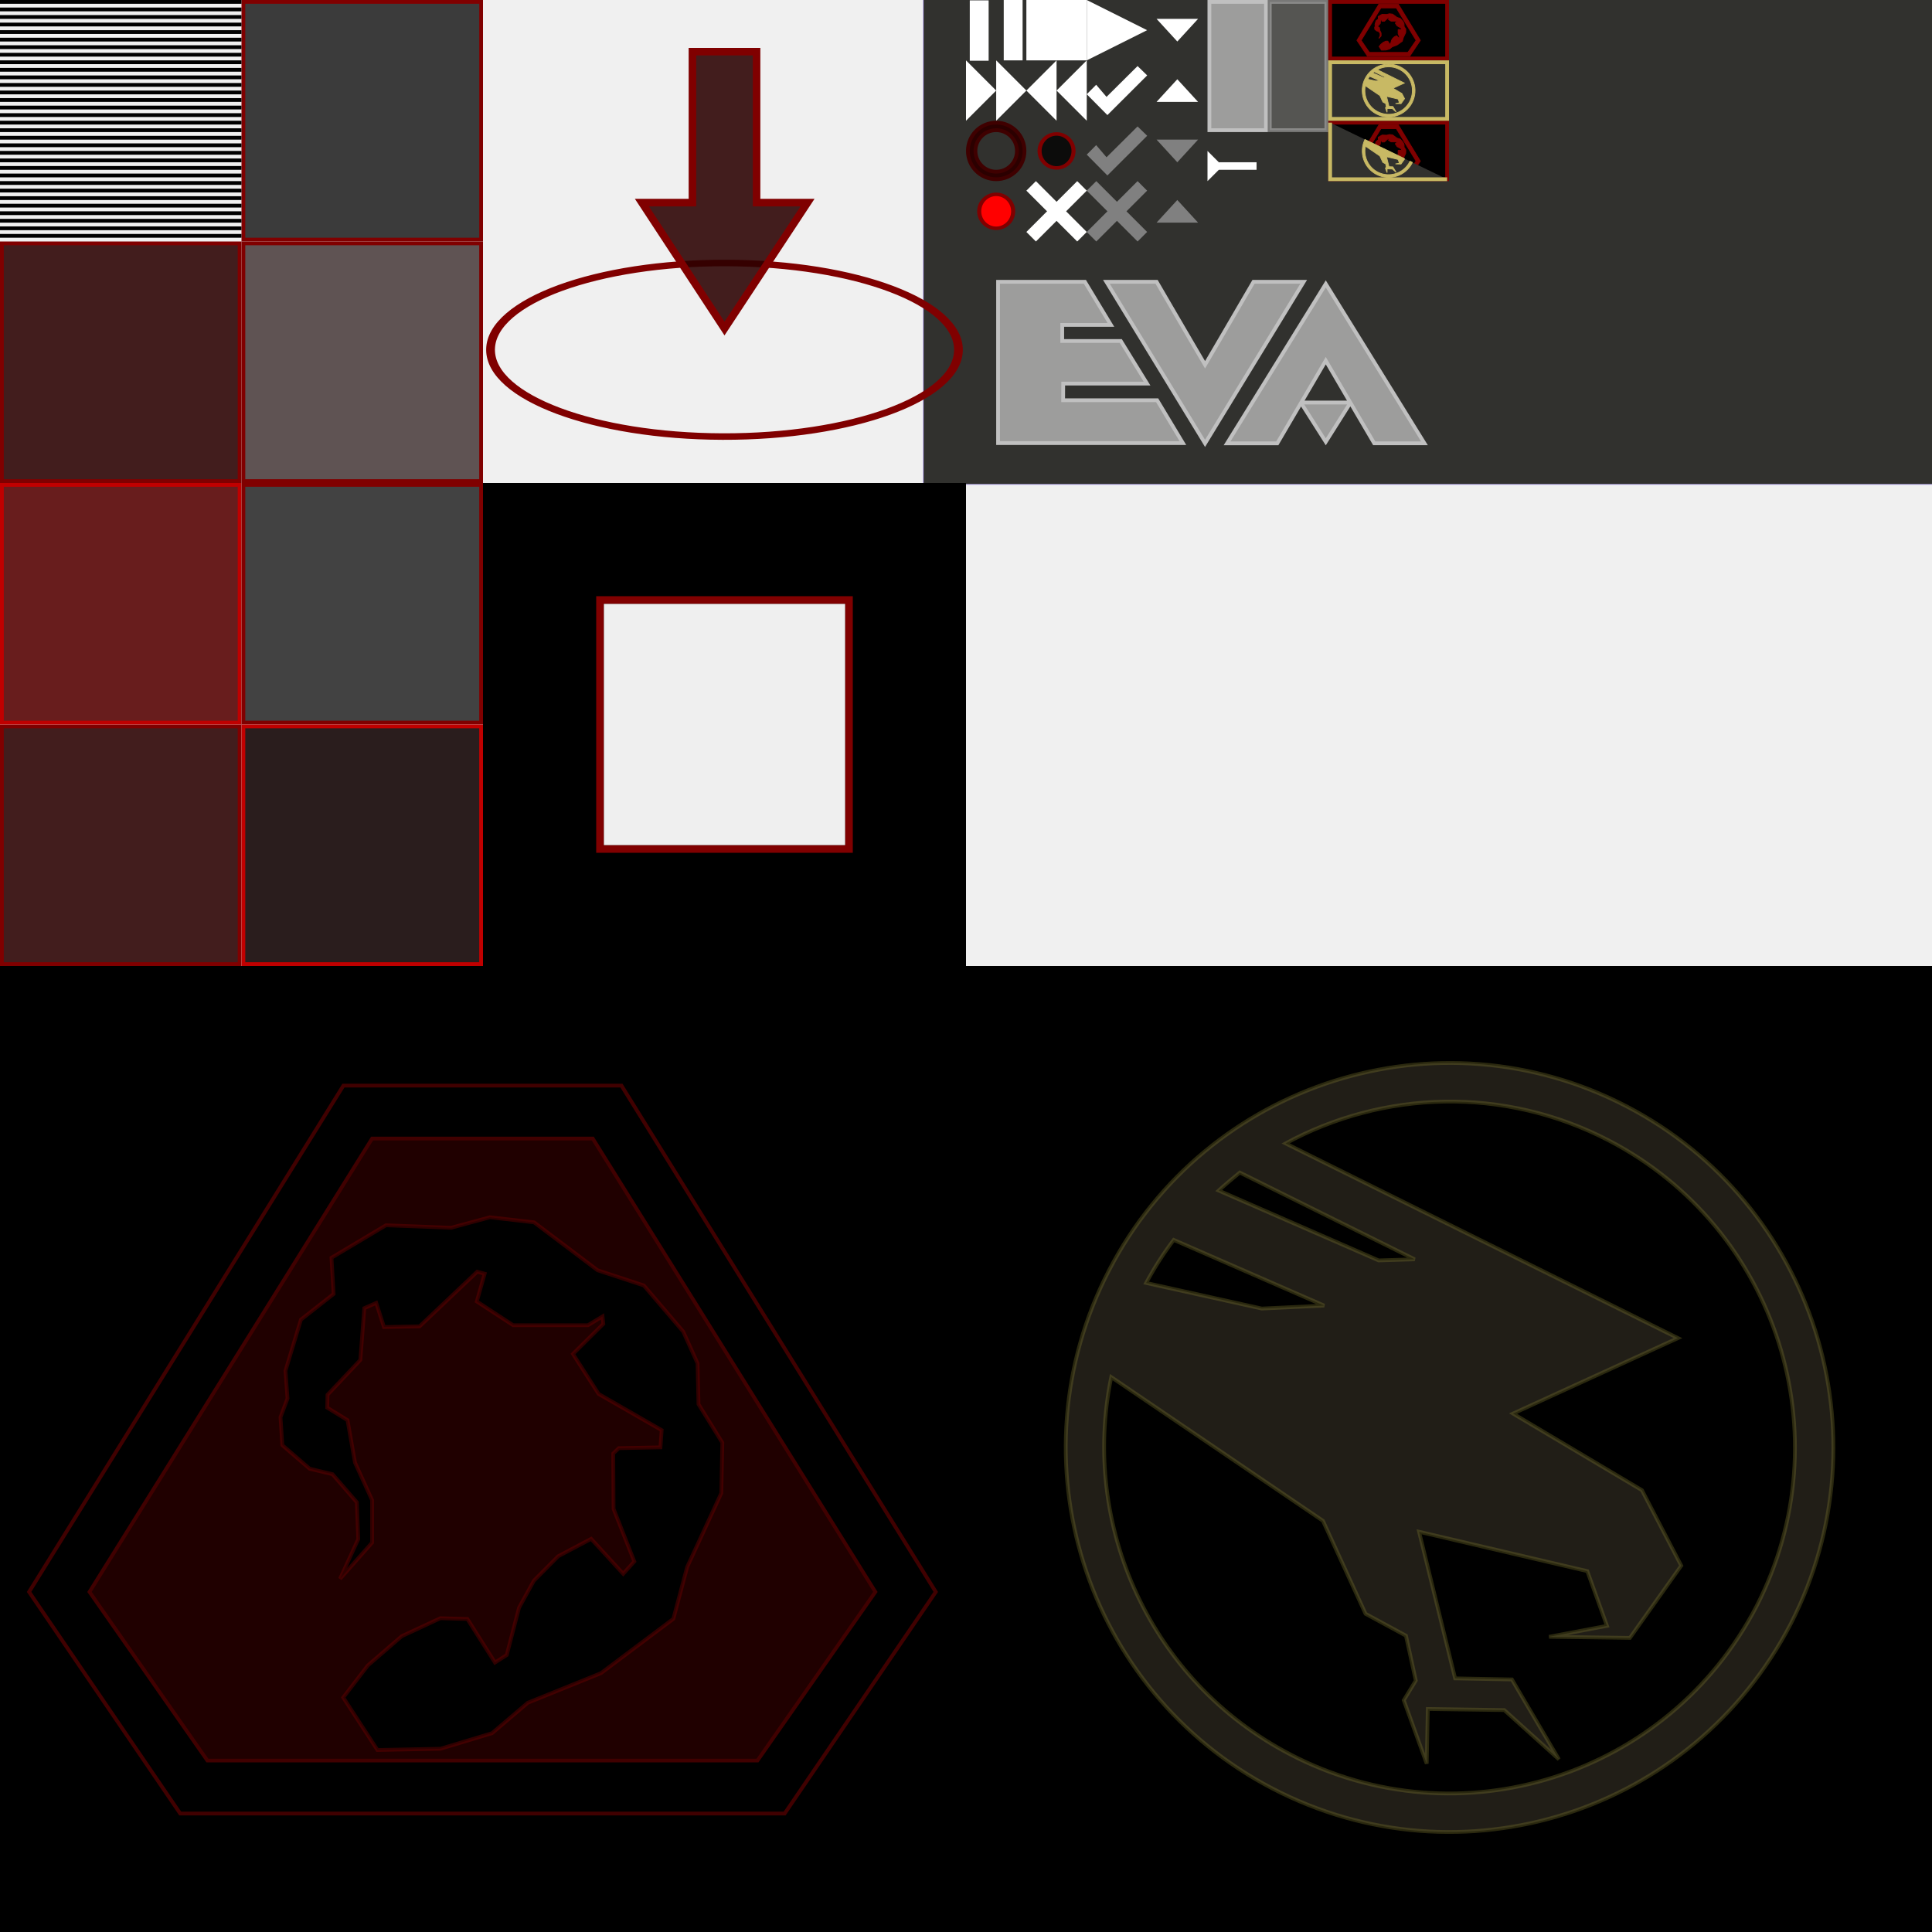
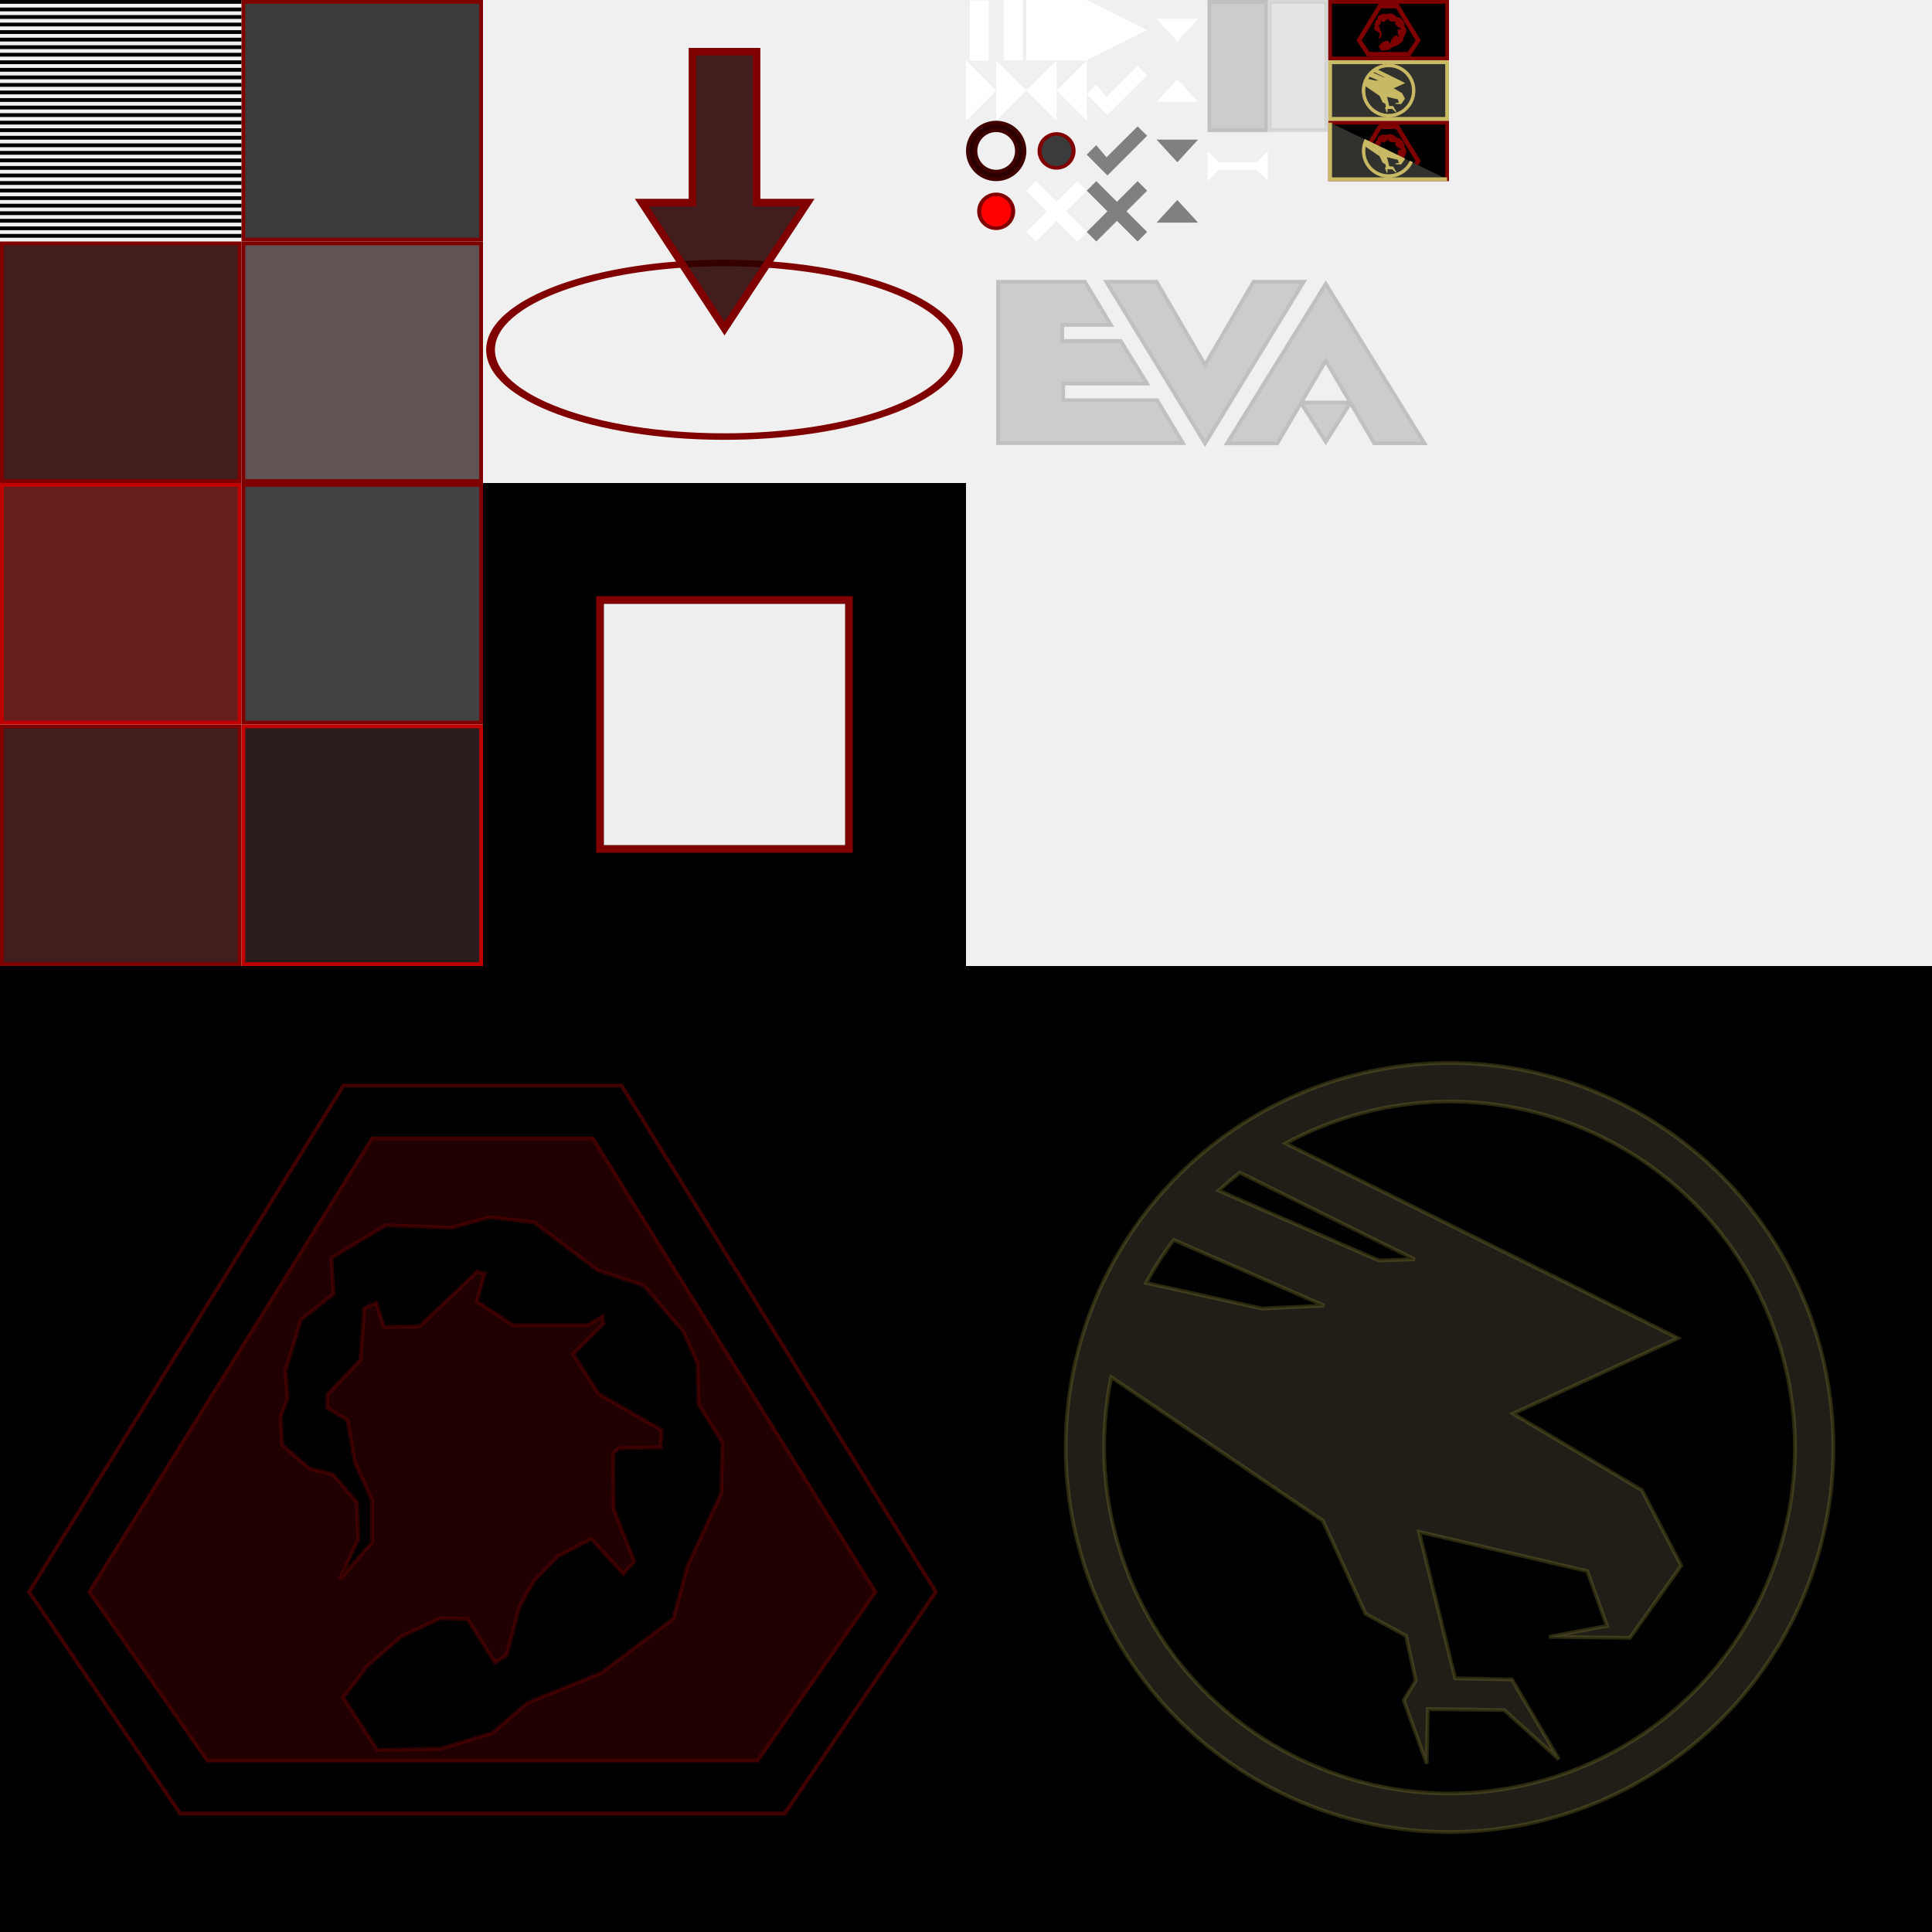
<svg xmlns="http://www.w3.org/2000/svg" width="512" height="512" id="svg2" version="1.1">
  <defs id="defs4">
    <marker style="overflow:visible;" id="Arrow1Lend" refX="0.0" refY="0.0" orient="auto">
      <path transform="scale(0.8) rotate(180) translate(12.5,0)" style="fill-rule:evenodd;stroke:#000000;stroke-width:1.0pt;marker-start:none;" d="M 0.0,0.0 L 5.0,-5.0 L -12.5,0.0 L 5.0,5.0 L 0.0,0.0 z " id="path4339" />
    </marker>
    <marker style="overflow:visible" id="TriangleOutL" refX="0.0" refY="0.0" orient="auto">
      <path transform="scale(0.8)" style="fill-rule:evenodd;stroke:#000000;stroke-width:1.0pt;marker-start:none" d="M 5.77,0.0 L -2.88,5.0 L -2.88,-5.0 L 5.77,0.0 z " id="path4479" />
    </marker>
  </defs>
  <g id="layer1" transform="translate(0,-540.3622)">
-     <rect style="fill:#31312e;fill-opacity:1;stroke:#c8b9ff;stroke-width:0.2;stroke-linecap:butt;stroke-linejoin:miter;stroke-miterlimit:4;stroke-opacity:1;stroke-dasharray:none;stroke-dashoffset:0" id="rect3946" width="275.133" height="150.941" x="244.659" y="-22.546" transform="translate(0,540.3622)" />
    <rect y="572.862" x="352.5" height="15" width="31" id="rect3912" style="fill:#000000;fill-opacity:1;stroke:#800000;stroke-width:1;stroke-opacity:1" />
    <path style="fill:#800000;fill-opacity:1;stroke:#800000;stroke-width:0.2;stroke-miterlimit:4;stroke-opacity:1;stroke-dasharray:none" d="m 365.47,584.7 0.459,-0.579 0.634,-0.53 0.721,-0.325 0.505,0.013 0.516,0.789 0.22,-0.136 0.23,-0.857 0.277,-0.487 0.456,-0.445 0.615,-0.314 0.599,0.633 0.208,-0.223 -0.387,-0.952 -0.007,-1.002 0.104,-0.096 0.778,-0.015 0.022,-0.311 -1.178,-0.656 -0.479,-0.723 0.567,-0.544 -0.015,-0.136 -0.272,0.159 -1.398,0 -0.679,-0.43 0.147,-0.502 -0.14,-0.036 -1.075,0.988 -0.666,0.013 -0.145,-0.437 -0.223,0.095 -0.074,0.937 -0.613,0.63 -0.006,0.233 0.379,0.226 0.14,0.769 0.319,0.678 0,0.769 -0.599,0.656 0.341,-0.719 -0.027,-0.667 -0.454,-0.508 -0.427,-0.099 -0.511,-0.427 -0.034,-0.505 0.131,-0.34 -0.038,-0.5 0.289,-0.925 0.611,-0.464 -0.04,-0.656 1.018,-0.588 1.218,0.045 0.723,-0.19 0.826,0.092 1.186,0.867 0.865,0.276 0.736,0.835 0.267,0.574 0.018,0.739 0.445,0.696 -0.019,0.912 -0.638,1.336 -0.259,0.939 -1.352,0.983 -1.368,0.536 -0.667,0.55 -0.964,0.282 -1.178,0.023 z" id="path3942" />
    <path id="path3944" style="fill:#800000;fill-opacity:1;stroke:#800000;stroke-width:0.2;stroke-miterlimit:4;stroke-opacity:1;stroke-dasharray:none" d="m 370.044,574.467 5.236,8.594 -2.184,3.196 -10.192,0 -2.184,-3.196 5.236,-8.594 z m 0.532,-1.005 -5.152,0 -5.824,9.599 2.8,4.201 11.2,0 2.8,-4.201 z" />
    <rect style="fill:#2b0000;fill-opacity:0.878;stroke:#800000;stroke-width:1;stroke-linecap:square;stroke-miterlimit:4;stroke-dasharray:none" id="rect3776-3" width="63" height="63" x="0.5" y="732.862" />
    <rect y="668.862" x="0.5" height="63" width="63" id="rect3759" style="fill:#560000;fill-opacity:0.878;stroke:#c00000;stroke-width:1;stroke-linecap:square;stroke-miterlimit:4;stroke-opacity:1;stroke-dasharray:none" />
    <rect y="668.862" x="64.5" height="63" width="63" id="rect2984-3" style="fill:#2b2b2b;fill-opacity:0.878;stroke:#800000;stroke-width:1;stroke-linecap:square;stroke-miterlimit:4;stroke-opacity:1;stroke-dasharray:none" />
    <rect y="732.862" x="64.5" height="63" width="63" id="rect3753" style="fill:#0f0000;fill-opacity:0.878;stroke:#c00000;stroke-width:1;stroke-linecap:square;stroke-miterlimit:4;stroke-opacity:1;stroke-dasharray:none" />
    <rect style="fill:#2b0000;fill-opacity:0.878;stroke:#800000;stroke-width:1;stroke-linecap:square;stroke-miterlimit:4;stroke-dasharray:none" id="rect3776" width="63" height="63" x="0.5" y="604.862" />
    <rect y="-603.862" x="64.5" height="63" width="63" id="rect2984" style="fill:#000000;fill-opacity:0.753;stroke:#800000;stroke-width:1;stroke-linecap:square;stroke-miterlimit:4;stroke-dasharray:none" transform="scale(1,-1)" />
    <rect transform="scale(1,-1)" style="fill:#302020;fill-opacity:0.753;stroke:#800000;stroke-width:1;stroke-linecap:square;stroke-miterlimit:4;stroke-dasharray:none" id="rect3007" width="63" height="63" x="64.5" y="-667.862" />
    <g id="g3052" transform="translate(-128,-256)">
      <path id="path5225" d="m 128.5,796.862 63.001,0" style="fill:none;stroke:#000000;stroke-width:1;stroke-linecap:square;stroke-linejoin:miter;stroke-miterlimit:4;stroke-opacity:1;stroke-dasharray:none" />
      <path style="fill:none;stroke:#000000;stroke-width:1;stroke-linecap:square;stroke-linejoin:miter;stroke-miterlimit:4;stroke-opacity:1;stroke-dasharray:none" d="m 128.5,798.862 63.001,0" id="path5229" />
      <path id="path5231" d="m 128.5,800.862 63.001,0" style="fill:none;stroke:#000000;stroke-width:1;stroke-linecap:square;stroke-linejoin:miter;stroke-miterlimit:4;stroke-opacity:1;stroke-dasharray:none" />
      <path style="fill:none;stroke:#000000;stroke-width:1;stroke-linecap:square;stroke-linejoin:miter;stroke-miterlimit:4;stroke-opacity:1;stroke-dasharray:none" d="m 128.5,802.862 63.001,0" id="path5233" />
      <path id="path5235" d="m 128.5,804.862 63.001,0" style="fill:none;stroke:#000000;stroke-width:1;stroke-linecap:square;stroke-linejoin:miter;stroke-miterlimit:4;stroke-opacity:1;stroke-dasharray:none" />
      <path style="fill:none;stroke:#000000;stroke-width:1;stroke-linecap:square;stroke-linejoin:miter;stroke-miterlimit:4;stroke-opacity:1;stroke-dasharray:none" d="m 128.5,806.862 63.001,0" id="path5237" />
      <path id="path5239" d="m 128.5,808.862 63.001,0" style="fill:none;stroke:#000000;stroke-width:1;stroke-linecap:square;stroke-linejoin:miter;stroke-miterlimit:4;stroke-opacity:1;stroke-dasharray:none" />
      <path style="fill:none;stroke:#000000;stroke-width:1;stroke-linecap:square;stroke-linejoin:miter;stroke-miterlimit:4;stroke-opacity:1;stroke-dasharray:none" d="m 128.5,810.862 63.001,0" id="path5241" />
      <path id="path5243" d="m 128.5,812.862 63.001,0" style="fill:none;stroke:#000000;stroke-width:1;stroke-linecap:square;stroke-linejoin:miter;stroke-miterlimit:4;stroke-opacity:1;stroke-dasharray:none" />
      <path style="fill:none;stroke:#000000;stroke-width:1;stroke-linecap:square;stroke-linejoin:miter;stroke-miterlimit:4;stroke-opacity:1;stroke-dasharray:none" d="m 128.5,814.862 63.001,0" id="path5245" />
      <path id="path5247" d="m 128.5,816.862 63.001,0" style="fill:none;stroke:#000000;stroke-width:1;stroke-linecap:square;stroke-linejoin:miter;stroke-miterlimit:4;stroke-opacity:1;stroke-dasharray:none" />
      <path style="fill:none;stroke:#000000;stroke-width:1;stroke-linecap:square;stroke-linejoin:miter;stroke-miterlimit:4;stroke-opacity:1;stroke-dasharray:none" d="m 128.5,818.862 63.001,0" id="path5249" />
      <path id="path5251" d="m 128.5,820.862 63.001,0" style="fill:none;stroke:#000000;stroke-width:1;stroke-linecap:square;stroke-linejoin:miter;stroke-miterlimit:4;stroke-opacity:1;stroke-dasharray:none" />
      <path style="fill:none;stroke:#000000;stroke-width:1;stroke-linecap:square;stroke-linejoin:miter;stroke-miterlimit:4;stroke-opacity:1;stroke-dasharray:none" d="m 128.5,822.862 63.001,0" id="path5253" />
      <path id="path5255" d="m 128.5,824.862 63.001,0" style="fill:none;stroke:#000000;stroke-width:1;stroke-linecap:square;stroke-linejoin:miter;stroke-miterlimit:4;stroke-opacity:1;stroke-dasharray:none" />
      <path style="fill:none;stroke:#000000;stroke-width:1;stroke-linecap:square;stroke-linejoin:miter;stroke-miterlimit:4;stroke-opacity:1;stroke-dasharray:none" d="m 128.5,826.862 63.001,0" id="path5257" />
      <path id="path5259" d="m 128.5,828.862 63.001,0" style="fill:none;stroke:#000000;stroke-width:1;stroke-linecap:square;stroke-linejoin:miter;stroke-miterlimit:4;stroke-opacity:1;stroke-dasharray:none" />
      <path style="fill:none;stroke:#000000;stroke-width:1;stroke-linecap:square;stroke-linejoin:miter;stroke-miterlimit:4;stroke-opacity:1;stroke-dasharray:none" d="m 128.5,830.862 63.001,0" id="path5261" />
      <path id="path5263" d="m 128.5,832.862 63.001,0" style="fill:none;stroke:#000000;stroke-width:1;stroke-linecap:square;stroke-linejoin:miter;stroke-miterlimit:4;stroke-opacity:1;stroke-dasharray:none" />
      <path style="fill:none;stroke:#000000;stroke-width:1;stroke-linecap:square;stroke-linejoin:miter;stroke-miterlimit:4;stroke-opacity:1;stroke-dasharray:none" d="m 128.5,834.862 63.001,0" id="path5265" />
      <path id="path5267" d="m 128.5,836.862 63.001,0" style="fill:none;stroke:#000000;stroke-width:1;stroke-linecap:square;stroke-linejoin:miter;stroke-miterlimit:4;stroke-opacity:1;stroke-dasharray:none" />
      <path style="fill:none;stroke:#000000;stroke-width:1;stroke-linecap:square;stroke-linejoin:miter;stroke-miterlimit:4;stroke-opacity:1;stroke-dasharray:none" d="m 128.5,838.862 63.001,0" id="path5269" />
      <path id="path5271" d="m 128.5,840.862 63.001,0" style="fill:none;stroke:#000000;stroke-width:1;stroke-linecap:square;stroke-linejoin:miter;stroke-miterlimit:4;stroke-opacity:1;stroke-dasharray:none" />
      <path style="fill:none;stroke:#000000;stroke-width:1;stroke-linecap:square;stroke-linejoin:miter;stroke-miterlimit:4;stroke-opacity:1;stroke-dasharray:none" d="m 128.5,842.862 63.001,0" id="path5273" />
      <path id="path5275" d="m 128.5,844.862 63.001,0" style="fill:none;stroke:#000000;stroke-width:1;stroke-linecap:square;stroke-linejoin:miter;stroke-miterlimit:4;stroke-opacity:1;stroke-dasharray:none" />
      <path style="fill:none;stroke:#000000;stroke-width:1;stroke-linecap:square;stroke-linejoin:miter;stroke-miterlimit:4;stroke-opacity:1;stroke-dasharray:none" d="m 128.5,846.862 63.001,0" id="path5277" />
      <path id="path5279" d="m 128.5,848.862 63.001,0" style="fill:none;stroke:#000000;stroke-width:1;stroke-linecap:square;stroke-linejoin:miter;stroke-miterlimit:4;stroke-opacity:1;stroke-dasharray:none" />
      <path style="fill:none;stroke:#000000;stroke-width:1;stroke-linecap:square;stroke-linejoin:miter;stroke-miterlimit:4;stroke-opacity:1;stroke-dasharray:none" d="m 128.5,850.862 63.001,0" id="path5281" />
      <path id="path5283" d="m 128.5,852.862 63.001,0" style="fill:none;stroke:#000000;stroke-width:1;stroke-linecap:square;stroke-linejoin:miter;stroke-miterlimit:4;stroke-opacity:1;stroke-dasharray:none" />
      <path style="fill:none;stroke:#000000;stroke-width:1;stroke-linecap:square;stroke-linejoin:miter;stroke-miterlimit:4;stroke-opacity:1;stroke-dasharray:none" d="m 128.5,854.862 63.001,0" id="path5285" />
      <path id="path5287" d="m 128.5,856.862 63.001,0" style="fill:none;stroke:#000000;stroke-width:1;stroke-linecap:square;stroke-linejoin:miter;stroke-miterlimit:4;stroke-opacity:1;stroke-dasharray:none" />
      <path style="fill:none;stroke:#000000;stroke-width:1;stroke-linecap:square;stroke-linejoin:miter;stroke-miterlimit:4;stroke-opacity:1;stroke-dasharray:none" d="m 128.5,858.862 63.001,0" id="path5289" />
    </g>
    <g transform="translate(128,-256)" id="layer1-9">
      <rect y="940.362" x="16" height="96" width="96" id="rect2987" style="fill:#000080;fill-opacity:0.004;stroke:#000000;stroke-width:32;stroke-linecap:square;stroke-miterlimit:4;stroke-dasharray:none" />
      <rect y="955.362" x="31" height="66" width="66" id="rect3776-4" style="fill:none;stroke:#800000;stroke-width:2;stroke-linecap:square;stroke-miterlimit:4;stroke-dasharray:none" />
    </g>
    <g id="g3280" transform="translate(0,-256)" style="display:none">
      <text id="text3048" y="893.862" x="4" style="font-size:8px;font-style:normal;font-weight:normal;line-height:125%;letter-spacing:0px;word-spacing:0px;fill:#ffffff;fill-opacity:1;stroke:none;font-family:Sans" xml:space="preserve">
        <tspan y="893.862" x="4" id="tspan3050">panel-darkred</tspan>
      </text>
      <text xml:space="preserve" style="font-size:8px;font-style:normal;font-weight:normal;line-height:125%;letter-spacing:0px;word-spacing:0px;fill:#ffffff;fill-opacity:1;stroke:none;font-family:Sans" x="74.2" y="893.862" id="text3086">
        <tspan id="tspan3088" x="74.2" y="893.862">panel-gray</tspan>
      </text>
      <text id="text3090" y="831.862" x="74.2" style="font-size:8px;font-style:normal;font-weight:normal;line-height:125%;letter-spacing:0px;word-spacing:0px;fill:#ffffff;fill-opacity:1;stroke:none;font-family:Sans" xml:space="preserve">
        <tspan y="831.862" x="74.2" id="tspan3092">panel-black</tspan>
      </text>
      <text xml:space="preserve" style="font-size:8px;font-style:normal;font-weight:normal;line-height:125%;letter-spacing:0px;word-spacing:0px;fill:#800000;fill-opacity:1;stroke:none;font-family:Sans" x="3.273" y="831.862" id="text3094">
        <tspan id="tspan3096" x="3.273" y="831.862">panel-scanline</tspan>
      </text>
      <text id="text3098" y="959.862" x="6.2" style="font-size:8px;font-style:normal;font-weight:normal;line-height:125%;letter-spacing:0px;word-spacing:0px;fill:#ffffff;fill-opacity:1;stroke:none;font-family:Sans" xml:space="preserve">
        <tspan y="959.862" x="6.2" id="tspan3100">button-hover</tspan>
      </text>
      <text xml:space="preserve" style="font-size:8px;font-style:normal;font-weight:normal;line-height:125%;letter-spacing:0px;word-spacing:0px;fill:#ffffff;fill-opacity:1;stroke:none;font-family:Sans" x="18.2" y="1023.862" id="text3102">
        <tspan id="tspan3104" x="18.2" y="1023.862">button</tspan>
      </text>
      <text xml:space="preserve" style="font-size:8px;font-style:normal;font-weight:normal;line-height:125%;letter-spacing:0px;word-spacing:0px;fill:#ffffff;fill-opacity:1;stroke:none;font-family:Sans" x="64.2" y="959.862" id="text3106">
        <tspan id="tspan3108" x="64.2" y="959.862">button-disabled</tspan>
      </text>
      <text id="text3110" y="1023.862" x="65.5" style="font-size:8px;font-style:normal;font-weight:normal;line-height:125%;letter-spacing:0px;word-spacing:0px;fill:#ffffff;fill-opacity:1;stroke:none;font-family:Sans" xml:space="preserve">
        <tspan y="1023.862" x="65.5" id="tspan3112">button-pressed</tspan>
      </text>
      <text xml:space="preserve" style="font-size:8px;font-style:normal;font-weight:normal;line-height:125%;letter-spacing:0px;word-spacing:0px;fill:#000000;fill-opacity:1;stroke:none;font-family:Sans" x="160.6" y="989.862" id="text3159">
        <tspan id="tspan3161" x="160.6" y="989.862">shellmapborder</tspan>
      </text>
    </g>
    <rect style="fill:#000000;fill-opacity:1;stroke:#000000;stroke-width:1;stroke-linecap:butt;stroke-miterlimit:4;stroke-opacity:1;stroke-dasharray:none;stroke-dashoffset:0" id="rect4028" width="511" height="255" x="0.5" y="796.862" />
    <path style="fill:#800000;fill-opacity:0.251;stroke:#000000;stroke-width:1;stroke-opacity:1" d="m 157.084,842.1 74.888,120.133 -31.237,44.682 -145.771,0 -31.237,-44.682 74.888,-120.133 z" id="path3068" />
    <path style="fill-opacity:1;stroke:#800000;stroke-width:1;stroke-opacity:0.361;stroke-miterlimit:4;stroke-dasharray:none" d="m 90.962,990.221 6.513,-8.486 8.998,-7.767 10.23,-4.761 7.156,0.196 7.314,11.548 3.115,-1.986 3.264,-12.547 3.924,-7.134 6.466,-6.51 8.717,-4.6 8.495,9.27 2.946,-3.271 -5.495,-13.946 -0.089,-14.675 1.473,-1.411 11.041,-0.214 0.318,-4.558 -16.707,-9.601 -6.796,-10.595 8.043,-7.963 -0.214,-1.986 -3.864,2.334 -19.822,0 -9.628,-6.291 2.079,-7.357 -1.984,-0.528 -15.252,14.467 -9.445,0.197 -2.053,-6.398 -3.162,1.395 -1.053,13.728 -8.697,9.224 -0.079,3.414 5.38,3.311 1.982,11.257 4.531,9.933 0,11.257 -8.495,9.601 4.831,-10.525 -0.383,-9.768 -6.444,-7.438 -6.05,-1.444 -7.245,-6.25 -0.483,-7.397 1.858,-4.984 -0.545,-7.33 4.102,-13.551 8.661,-6.799 -0.566,-9.601 14.442,-8.608 17.274,0.662 10.261,-2.786 11.71,1.348 16.825,12.695 12.265,4.037 10.443,12.234 3.792,8.407 0.249,10.822 6.313,10.19 -0.266,13.36 -9.044,19.571 -3.667,13.752 -19.179,14.397 -19.402,7.849 -9.462,8.06 -13.669,4.127 -16.707,0.331 z" id="path3093" />
    <path id="path5446" style="fill:#000000;fill-opacity:1;stroke:#800000;stroke-width:1;stroke-opacity:0.502" d="m 157.084,842.1 74.888,120.133 -31.237,44.682 -145.771,0 -31.237,-44.682 74.888,-120.133 z m 7.609,-14.047 -73.687,0 -83.298,134.18 40.047,58.729 160.188,0 40.047,-58.729 z" />
    <path id="path6111" style="fill:#c8b98d;fill-opacity:0.165;fill-rule:evenodd;stroke:#807c30;stroke-width:1px;stroke-linecap:butt;stroke-linejoin:miter;stroke-opacity:0.329" d="m 350.92,886.359 -16.538,0.783 -30.641,-6.786 c 2.178,-4.042 4.618,-7.855 7.314,-11.405 z m 23.992,-12.265 -9.553,0.29 -42.393,-18.518 c 1.827,-1.652 3.715,-3.223 5.59,-4.766 z m -32.926,131.225 C 304.773,985.96 286.403,944.578 294.491,905.31 l 56.103,38.083 11.29,24.646 10.711,5.799 2.605,11.888 -3.184,5.219 6.079,16.817 0.289,-14.498 20.265,0.29 14.475,13.048 -12.448,-21.166 -15.054,-0.29 -9.553,-38.853 44.583,10.438 5.211,14.498 -15.343,2.9 21.423,0.29 13.606,-19.137 -10.422,-20.007 -34.161,-20.297 43.714,-20.007 -103.981,-51.594 c 25.758,-13.991 57.728,-15.298 85.666,-0.764 44.66,23.233 62.215,78.218 39.169,123.352 -23.433,45.188 -78.689,62.692 -123.549,39.355 z m -4.699,9.061 c -49.856,-25.936 -69.28,-87.442 -43.384,-137.376 25.896,-49.934 87.305,-69.388 137.162,-43.452 49.634,25.821 69.145,86.93 43.531,137.09 -26.043,50.22 -87.453,69.674 -137.309,43.738 z" />
    <g transform="translate(128,-382.3057)" id="layer1-36">
      <path transform="matrix(1.995402,0,0,1.480459,-42.18389,874.7715)" d="M 22.144,94.834 C 22.288,86.254 36.316,79.357 53.475,79.429 70.635,79.501 84.429,86.515 84.285,95.095 84.141,103.675 70.113,110.572 52.953,110.499 35.896,110.428 22.143,103.494 22.143,94.964" id="path2985" style="fill:none;stroke:#800000;stroke-width:1.164;stroke-linecap:round;stroke-miterlimit:4;stroke-opacity:1;stroke-dasharray:none" />
      <path id="rect4963" d="m 55.5,936.362 17,0 0,40 13.5,0 -22,33.375 -21.894,-33.375 13.394,0 z" style="fill:#2b0000;fill-opacity:0.878;stroke:#800000;stroke-width:2;stroke-linecap:round;stroke-miterlimit:4;stroke-opacity:1" />
    </g>
    <rect style="fill:#ffffff;fill-opacity:1;stroke:none" id="rect3316" width="5" height="16" x="257" y="540.46" />
    <rect style="fill:#ffffff;fill-opacity:1;stroke:none" id="rect4100" width="5" height="16" x="266" y="540.362" />
    <rect y="540.362" x="272" height="16" width="16" id="rect4110" style="fill:#ffffff;fill-opacity:1;stroke:none" />
    <path style="fill:#ffffff;fill-opacity:1;stroke:none" d="m 288,540.362 16,8 0,0 -16,8 z" id="rect4114" />
    <path id="path4119" d="m 256,556.362 8,8 0,0 -8,8 z" style="fill:#ffffff;fill-opacity:1;stroke:none" />
    <path style="fill:#ffffff;fill-opacity:1;stroke:none" d="m 264,556.362 8,8 0,0 -8,8 z" id="path4121" />
    <path style="fill:#ffffff;fill-opacity:1;stroke:none" d="m 288,556.362 -8,8 0,0 8,8 z" id="path4131" />
    <path id="path4133" d="m 280,556.362 -8,8 0,0 8,8 z" style="fill:#ffffff;fill-opacity:1;stroke:none" />
    <path style="fill:#2b0000;fill-opacity:1;stroke:#3f0000;stroke-width:1;stroke-linecap:butt;stroke-miterlimit:4;stroke-opacity:1;stroke-dasharray:none;stroke-dashoffset:0" d="M 264 32.5 C 259.858 32.499 256.501 35.858 256.5 40 C 256.499 44.142 259.858 47.499 264 47.5 C 268.142 47.501 271.499 44.142 271.5 40 C 271.5 35.858 268.142 32.501 264 32.5 z M 264 34.5 C 267.037 34.5 269.5 36.963 269.5 40 C 269.5 43.038 267.038 45.5 264 45.5 C 260.962 45.5 258.5 43.038 258.5 40 C 258.5 36.962 260.962 34.5 264 34.5 z " transform="translate(0,540.3622)" id="path4279" />
    <path transform="matrix(0.9020343,0,0,0.7731723,22.75002,541.2837)" d="m 290.177,50.544 c -4e-4,3.214 -2.234,5.82 -4.989,5.819 -2.755,-4.77e-4 -4.988,-2.607 -4.988,-5.821 4e-4,-3.214 2.234,-5.82 4.989,-5.819 2.755,4.76e-4 4.988,2.606 4.988,5.82" id="path4289" style="fill:#000000;fill-opacity:0.753;stroke:#800000;stroke-width:1.197;stroke-linecap:butt;stroke-miterlimit:4;stroke-opacity:1;stroke-dasharray:none;stroke-dashoffset:0" />
    <path style="fill:#ffffff;fill-opacity:1;stroke:none" d="m 301.468,557.867 2.547,2.475 -10.544,10.52 -5.471,-5.524 2.498,-2.514 2.741,3.215 z" id="rect4408" />
    <path id="path4413" d="m 301.468,573.867 2.547,2.475 -10.544,10.52 -5.471,-5.524 2.498,-2.514 2.741,3.215 z" style="fill:#808080;fill-opacity:1;stroke:none" />
    <path id="path4415" d="m 306.5,545.362 5.5,6 0,0 5.5,-6 z" style="fill:#ffffff;fill-opacity:1;stroke:none" />
    <path style="fill:#ffffff;fill-opacity:1;stroke:none" d="m 306.5,567.362 5.5,-6 0,0 5.5,6 z" id="path4421" />
    <path id="path4425" d="m 306.5,577.362 5.5,6 0,0 5.5,-6 z" style="fill:#808080;fill-opacity:1;stroke:none" />
    <path id="path4429" d="m 306.5,599.362 5.5,-6 0,0 5.5,6 z" style="fill:#808080;fill-opacity:1;stroke:none" />
    <path style="fill:#c0c0c0;fill-opacity:0.753;stroke:#c0c0c0;stroke-width:1;stroke-linecap:round;stroke-linejoin:miter;stroke-miterlimit:4;stroke-opacity:1;stroke-dashoffset:0" d="m 264.5,615.035 23,0 6.908,11.434 -12.908,-1.6e-4 0,4.261 15.518,0 6.962,11.291 -22.217,0 -0.02,4.407 24.911,0 6.828,11.357 -48.982,-2e-5 z" id="rect3142" />
    <path style="fill:#c0c0c0;fill-opacity:0.753;stroke:#c0c0c0;stroke-width:1;stroke-linecap:round;stroke-linejoin:miter;stroke-miterlimit:4;stroke-opacity:1;stroke-dashoffset:0" d="m 293.2,615.035 13.3,0 8.932,15.316 3.918,6.684 3.84,-6.551 9.01,-15.449 13.3,0 -26.15,42.827 z" id="path3931" />
    <path style="fill:#c0c0c0;fill-opacity:0.753;stroke:#c0c0c0;stroke-width:1;stroke-linecap:round;stroke-linejoin:miter;stroke-miterlimit:4;stroke-opacity:1;stroke-dashoffset:0" d="m 351.344,615.597 -26.156,42.251 13.312,0 6.281,-10.719 6.562,10.318 6.531,-10.35 6.312,10.75 13.312,0 z m 0,20.344 6.5,11.094 -13,0 z" id="path3963" />
    <path style="fill:#ff0000;fill-opacity:1;stroke:#800000;stroke-width:1.197;stroke-linecap:butt;stroke-miterlimit:4;stroke-opacity:1;stroke-dasharray:none;stroke-dashoffset:0" id="path3991" d="m 290.177,50.544 c -4e-4,3.214 -2.234,5.82 -4.989,5.819 -2.755,-4.77e-4 -4.988,-2.607 -4.988,-5.821 4e-4,-3.214 2.234,-5.82 4.989,-5.819 2.755,4.76e-4 4.988,2.606 4.988,5.82" transform="matrix(0.9020343,0,0,0.7731723,6.750015,557.2837)" />
    <rect y="540.862" x="336.5" height="34" width="15" id="rect3999" style="fill:#c0c0c0;fill-opacity:0.251;stroke:#c0c0c0;stroke-width:1;stroke-linecap:square;stroke-miterlimit:4;stroke-dasharray:none;stroke-opacity:0.502" />
    <rect style="fill:#c0c0c0;fill-opacity:0.753;stroke:#c0c0c0;stroke-width:1;stroke-linecap:square;stroke-miterlimit:4;stroke-opacity:1;stroke-dasharray:none" id="rect4003" width="15" height="34" x="320.5" y="540.862" />
    <path style="fill:#ffffff;fill-opacity:1;stroke:none" d="m 272,590.889 2.527,-2.527 13.473,13.473 -2.527,2.527 z" id="path3086" />
    <path id="path3088" d="m 288,590.889 -2.527,-2.527 -13.473,13.473 2.527,2.527 z" style="fill:#ffffff;fill-opacity:1;stroke:none" />
    <path id="path3090" d="m 288,590.889 2.527,-2.527 13.473,13.473 -2.527,2.527 z" style="fill:#808080;fill-opacity:1;stroke:none" />
    <path style="fill:#808080;fill-opacity:1;stroke:none" d="m 304,590.889 -2.527,-2.527 -13.473,13.473 2.527,2.527 z" id="path3092" />
    <rect style="fill:#000000;fill-opacity:1;stroke:#800000;stroke-width:1;stroke-opacity:1" id="rect3088" width="31" height="15" x="352.5" y="540.862" />
    <rect y="556.862" x="352.5" height="15" width="31" id="rect3870" style="fill:#31312e;fill-opacity:1;stroke:#c8b964;stroke-width:1;stroke-opacity:1" />
    <path d="m 365.713,561.779 -1.138,0.054 -2.109,-0.466 c 0.15,-0.278 0.318,-0.54 0.503,-0.783 z m 1.651,-0.843 -0.657,0.02 -2.917,-1.272 c 0.126,-0.113 0.256,-0.221 0.385,-0.327 z m -2.266,9.014 c -2.561,-1.33 -3.825,-4.173 -3.268,-6.87 l 3.861,2.616 0.777,1.693 0.737,0.398 0.179,0.817 -0.219,0.359 0.418,1.155 0.02,-0.996 1.395,0.02 0.996,0.896 -0.857,-1.454 -1.036,-0.02 -0.657,-2.669 3.068,0.717 0.359,0.996 -1.056,0.199 1.474,0.02 0.936,-1.315 -0.717,-1.374 -2.351,-1.394 3.008,-1.374 -7.156,-3.544 c 1.773,-0.961 3.973,-1.051 5.895,-0.052 3.073,1.596 4.281,5.373 2.695,8.474 -1.613,3.104 -5.415,4.307 -8.502,2.703 z m -0.323,0.622 c -3.431,-1.782 -4.768,-6.007 -2.986,-9.437 1.782,-3.43 6.008,-4.767 9.439,-2.985 3.416,1.774 4.758,5.972 2.996,9.417 -1.792,3.45 -6.018,4.786 -9.449,3.005 z" style="fill:#c8b964;fill-opacity:1;fill-rule:evenodd;stroke:#c8b964;stroke-opacity:1;stroke-width:0.2;stroke-miterlimit:4;stroke-dasharray:none" id="path3872" />
    <path id="path3889" d="m 365.47,552.7 0.459,-0.579 0.634,-0.53 0.721,-0.325 0.505,0.013 0.516,0.789 0.22,-0.136 0.23,-0.857 0.277,-0.487 0.456,-0.445 0.615,-0.314 0.599,0.633 0.208,-0.223 -0.387,-0.952 -0.007,-1.002 0.104,-0.096 0.778,-0.015 0.022,-0.311 -1.178,-0.656 -0.479,-0.723 0.567,-0.544 -0.015,-0.136 -0.272,0.159 -1.398,0 -0.679,-0.43 0.147,-0.502 -0.14,-0.036 -1.075,0.988 -0.666,0.013 -0.145,-0.437 -0.223,0.095 -0.074,0.937 -0.613,0.63 -0.006,0.233 0.379,0.226 0.14,0.769 0.319,0.678 0,0.769 -0.599,0.656 0.341,-0.719 -0.027,-0.667 -0.454,-0.508 -0.427,-0.099 -0.511,-0.427 -0.034,-0.505 0.131,-0.34 -0.038,-0.5 0.289,-0.925 0.611,-0.464 -0.04,-0.656 1.018,-0.588 1.218,0.045 0.723,-0.19 0.826,0.092 1.186,0.867 0.865,0.276 0.736,0.835 0.267,0.574 0.018,0.739 0.445,0.696 -0.019,0.912 -0.638,1.336 -0.259,0.939 -1.352,0.983 -1.368,0.536 -0.667,0.55 -0.964,0.282 -1.178,0.023 z" style="fill:#800000;fill-opacity:1;stroke:#800000;stroke-width:0.2;stroke-miterlimit:4;stroke-opacity:1;stroke-dasharray:none" />
    <path d="m 370.044,542.467 5.236,8.594 -2.184,3.196 -10.192,0 -2.184,-3.196 5.236,-8.594 z m 0.532,-1.005 -5.152,0 -5.824,9.599 2.8,4.201 11.2,0 2.8,-4.201 z" style="fill:#800000;fill-opacity:1;stroke:#800000;stroke-width:0.2;stroke-miterlimit:4;stroke-opacity:1;stroke-dasharray:none" id="path3891" />
    <path style="fill:#31312e;fill-opacity:1;stroke:#c8b964;stroke-width:1;stroke-opacity:1;stroke-linecap:butt;stroke-linejoin:miter" d="m 383.5,587.862 -31,0 0,-15" id="rect3901" />
    <path style="fill:#c8b964;fill-opacity:1;fill-rule:evenodd;stroke:#c8b964;stroke-width:0.2;stroke-miterlimit:4;stroke-opacity:1;stroke-dasharray:none" d="M 361.719 36.969 C 360.073 40.366 361.409 44.468 364.781 46.219 C 368.212 48 372.427 46.669 374.219 43.219 C 374.247 43.158 374.255 43.092 374.281 43.031 L 373.656 42.719 C 373.634 42.771 373.618 42.823 373.594 42.875 C 371.981 45.979 368.181 47.197 365.094 45.594 C 362.533 44.264 361.287 41.416 361.844 38.719 L 365.688 41.344 L 366.469 43.031 L 367.219 43.438 L 367.375 44.25 L 367.156 44.594 L 367.594 45.75 L 367.594 44.75 L 369 44.781 L 370 45.688 L 369.125 44.219 L 368.094 44.188 L 367.438 41.531 L 370.5 42.25 L 370.875 43.25 L 369.812 43.438 L 371.281 43.469 L 372.219 42.156 L 372.125 42 L 361.719 36.969 z " transform="translate(0,540.3622)" id="path3937" />
    <path id="path3948" d="m 320,580.362 4,4 0,0 -4,4 z" style="fill:#ffffff;fill-opacity:1;stroke:none" />
    <rect style="fill:#ffffff;fill-opacity:1;stroke:none" id="rect3950" width="10" height="2" x="323" y="583.362" />
+     <path style="fill:#ffffff;fill-opacity:1;stroke:none" d="m 336,580.362 -4,4 0,0 4,4 z" id="path3952" />
  </g>
</svg>
